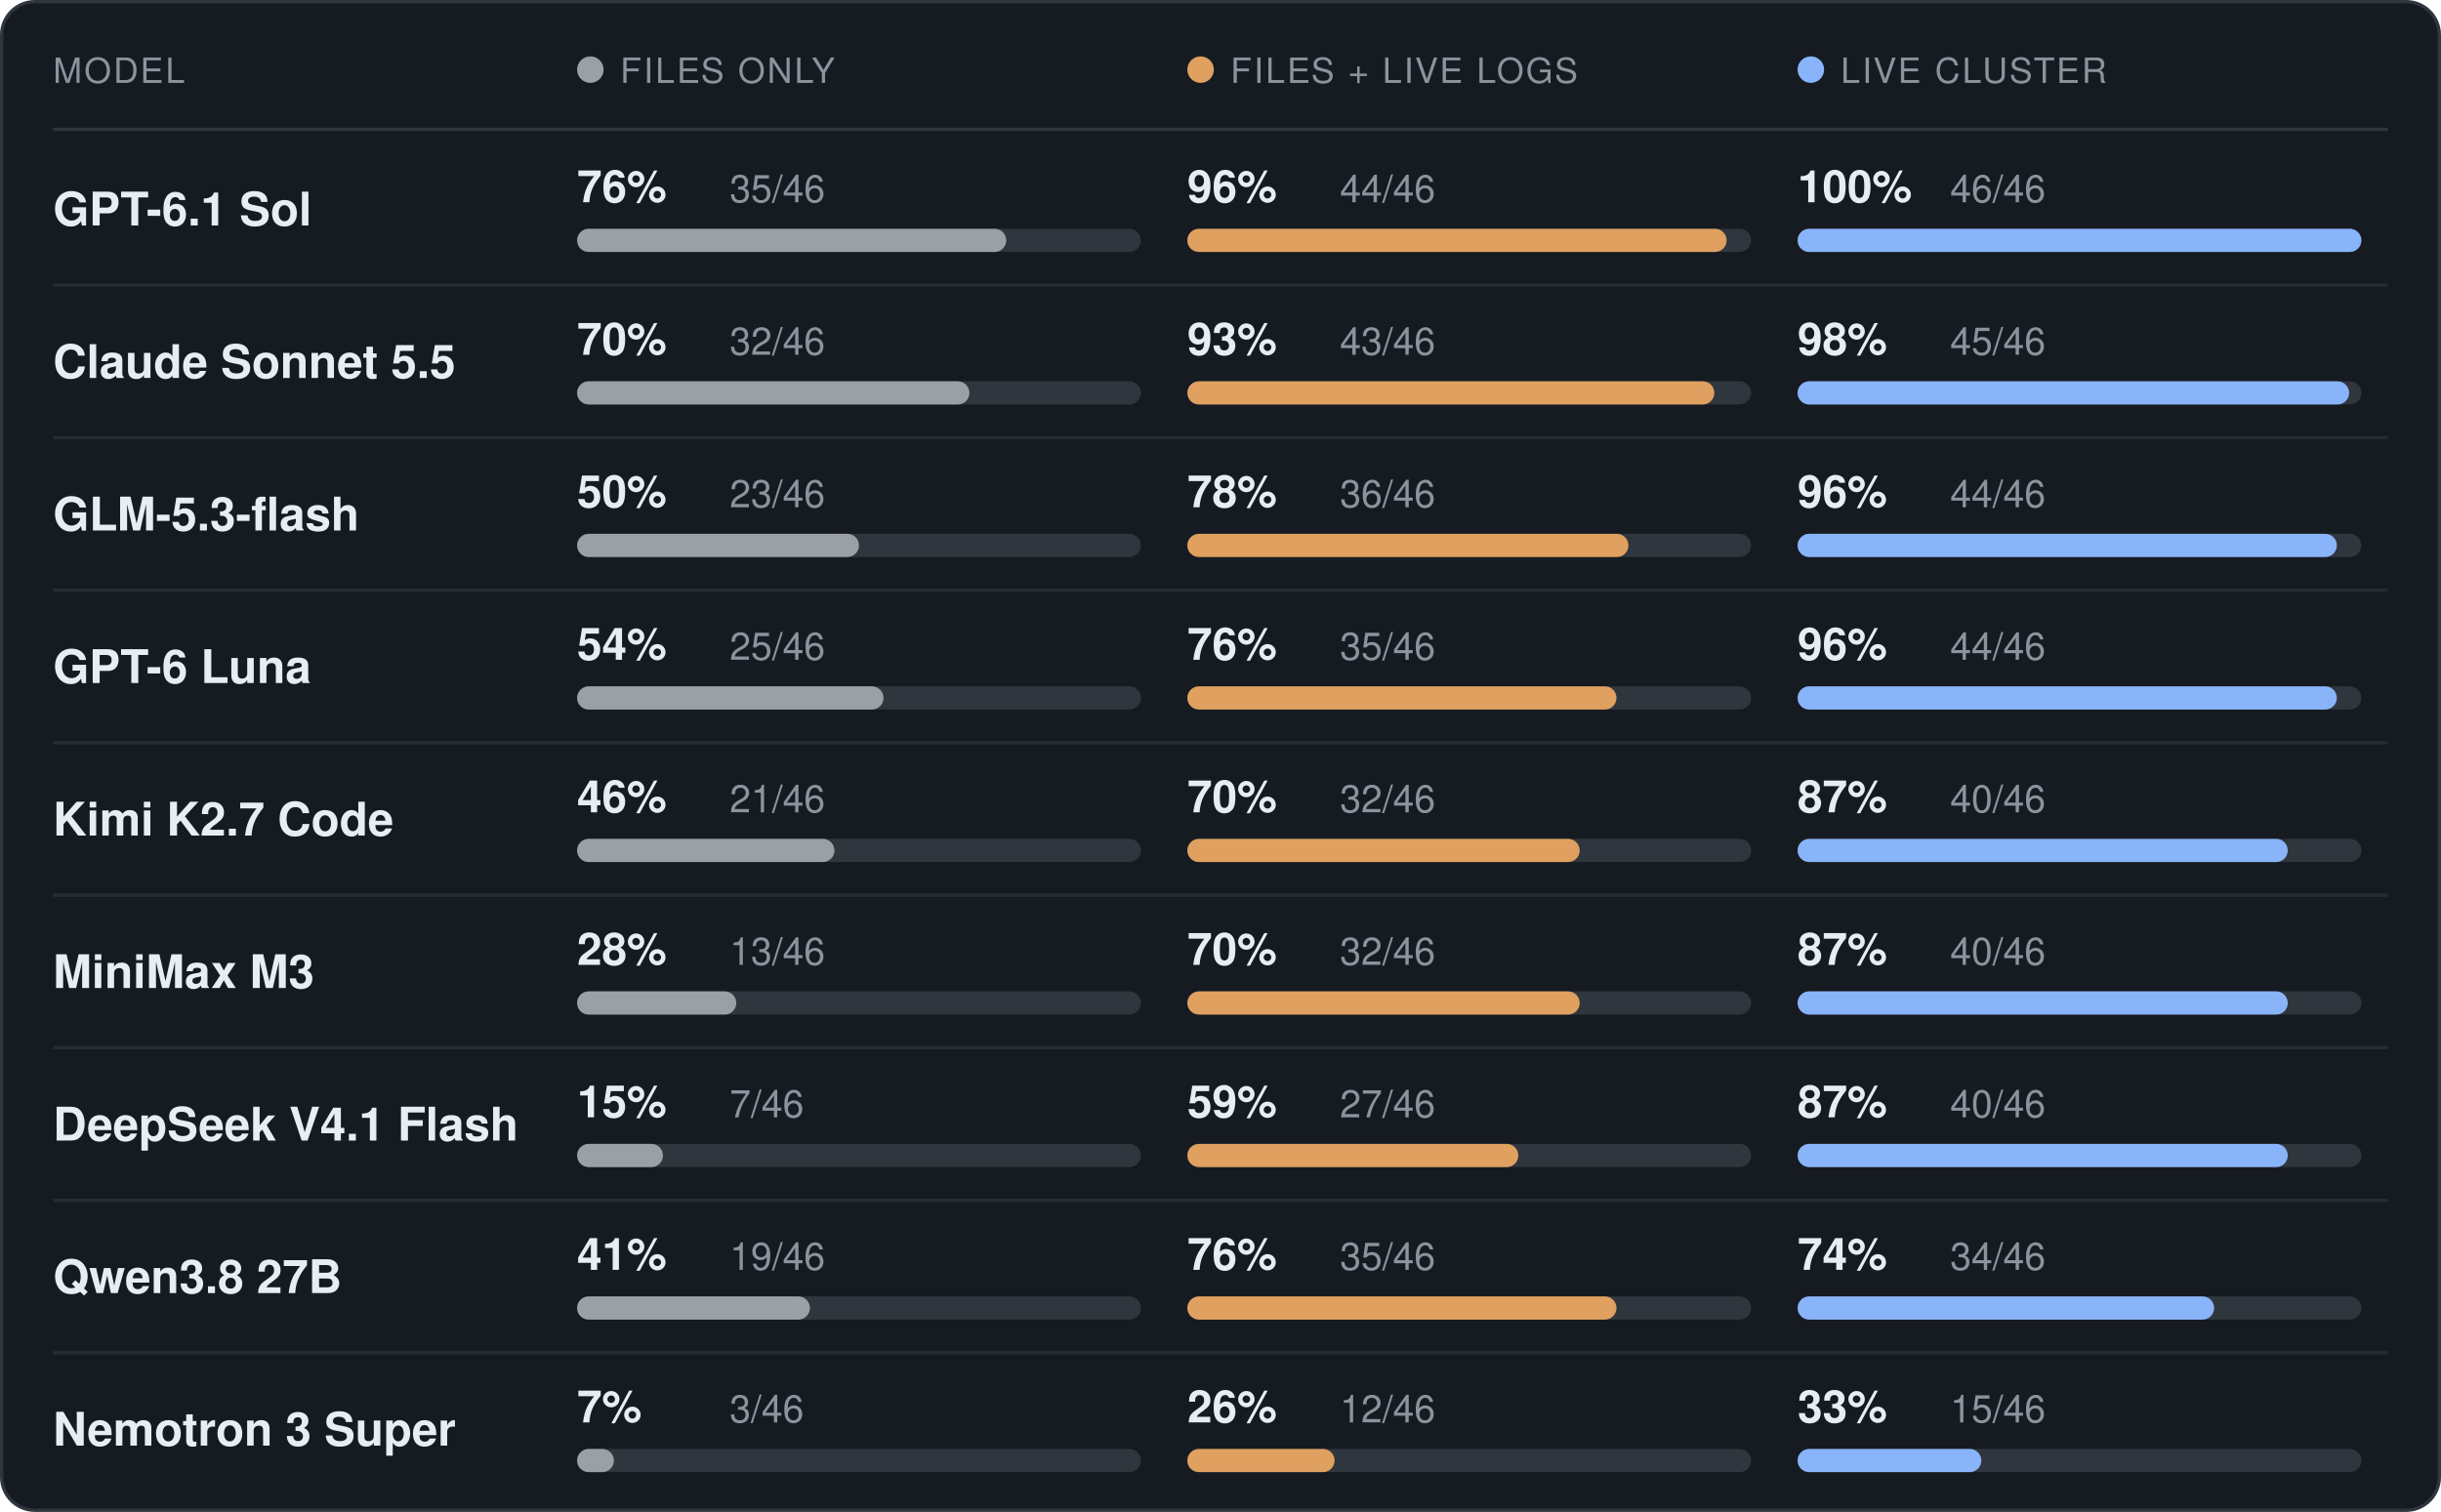
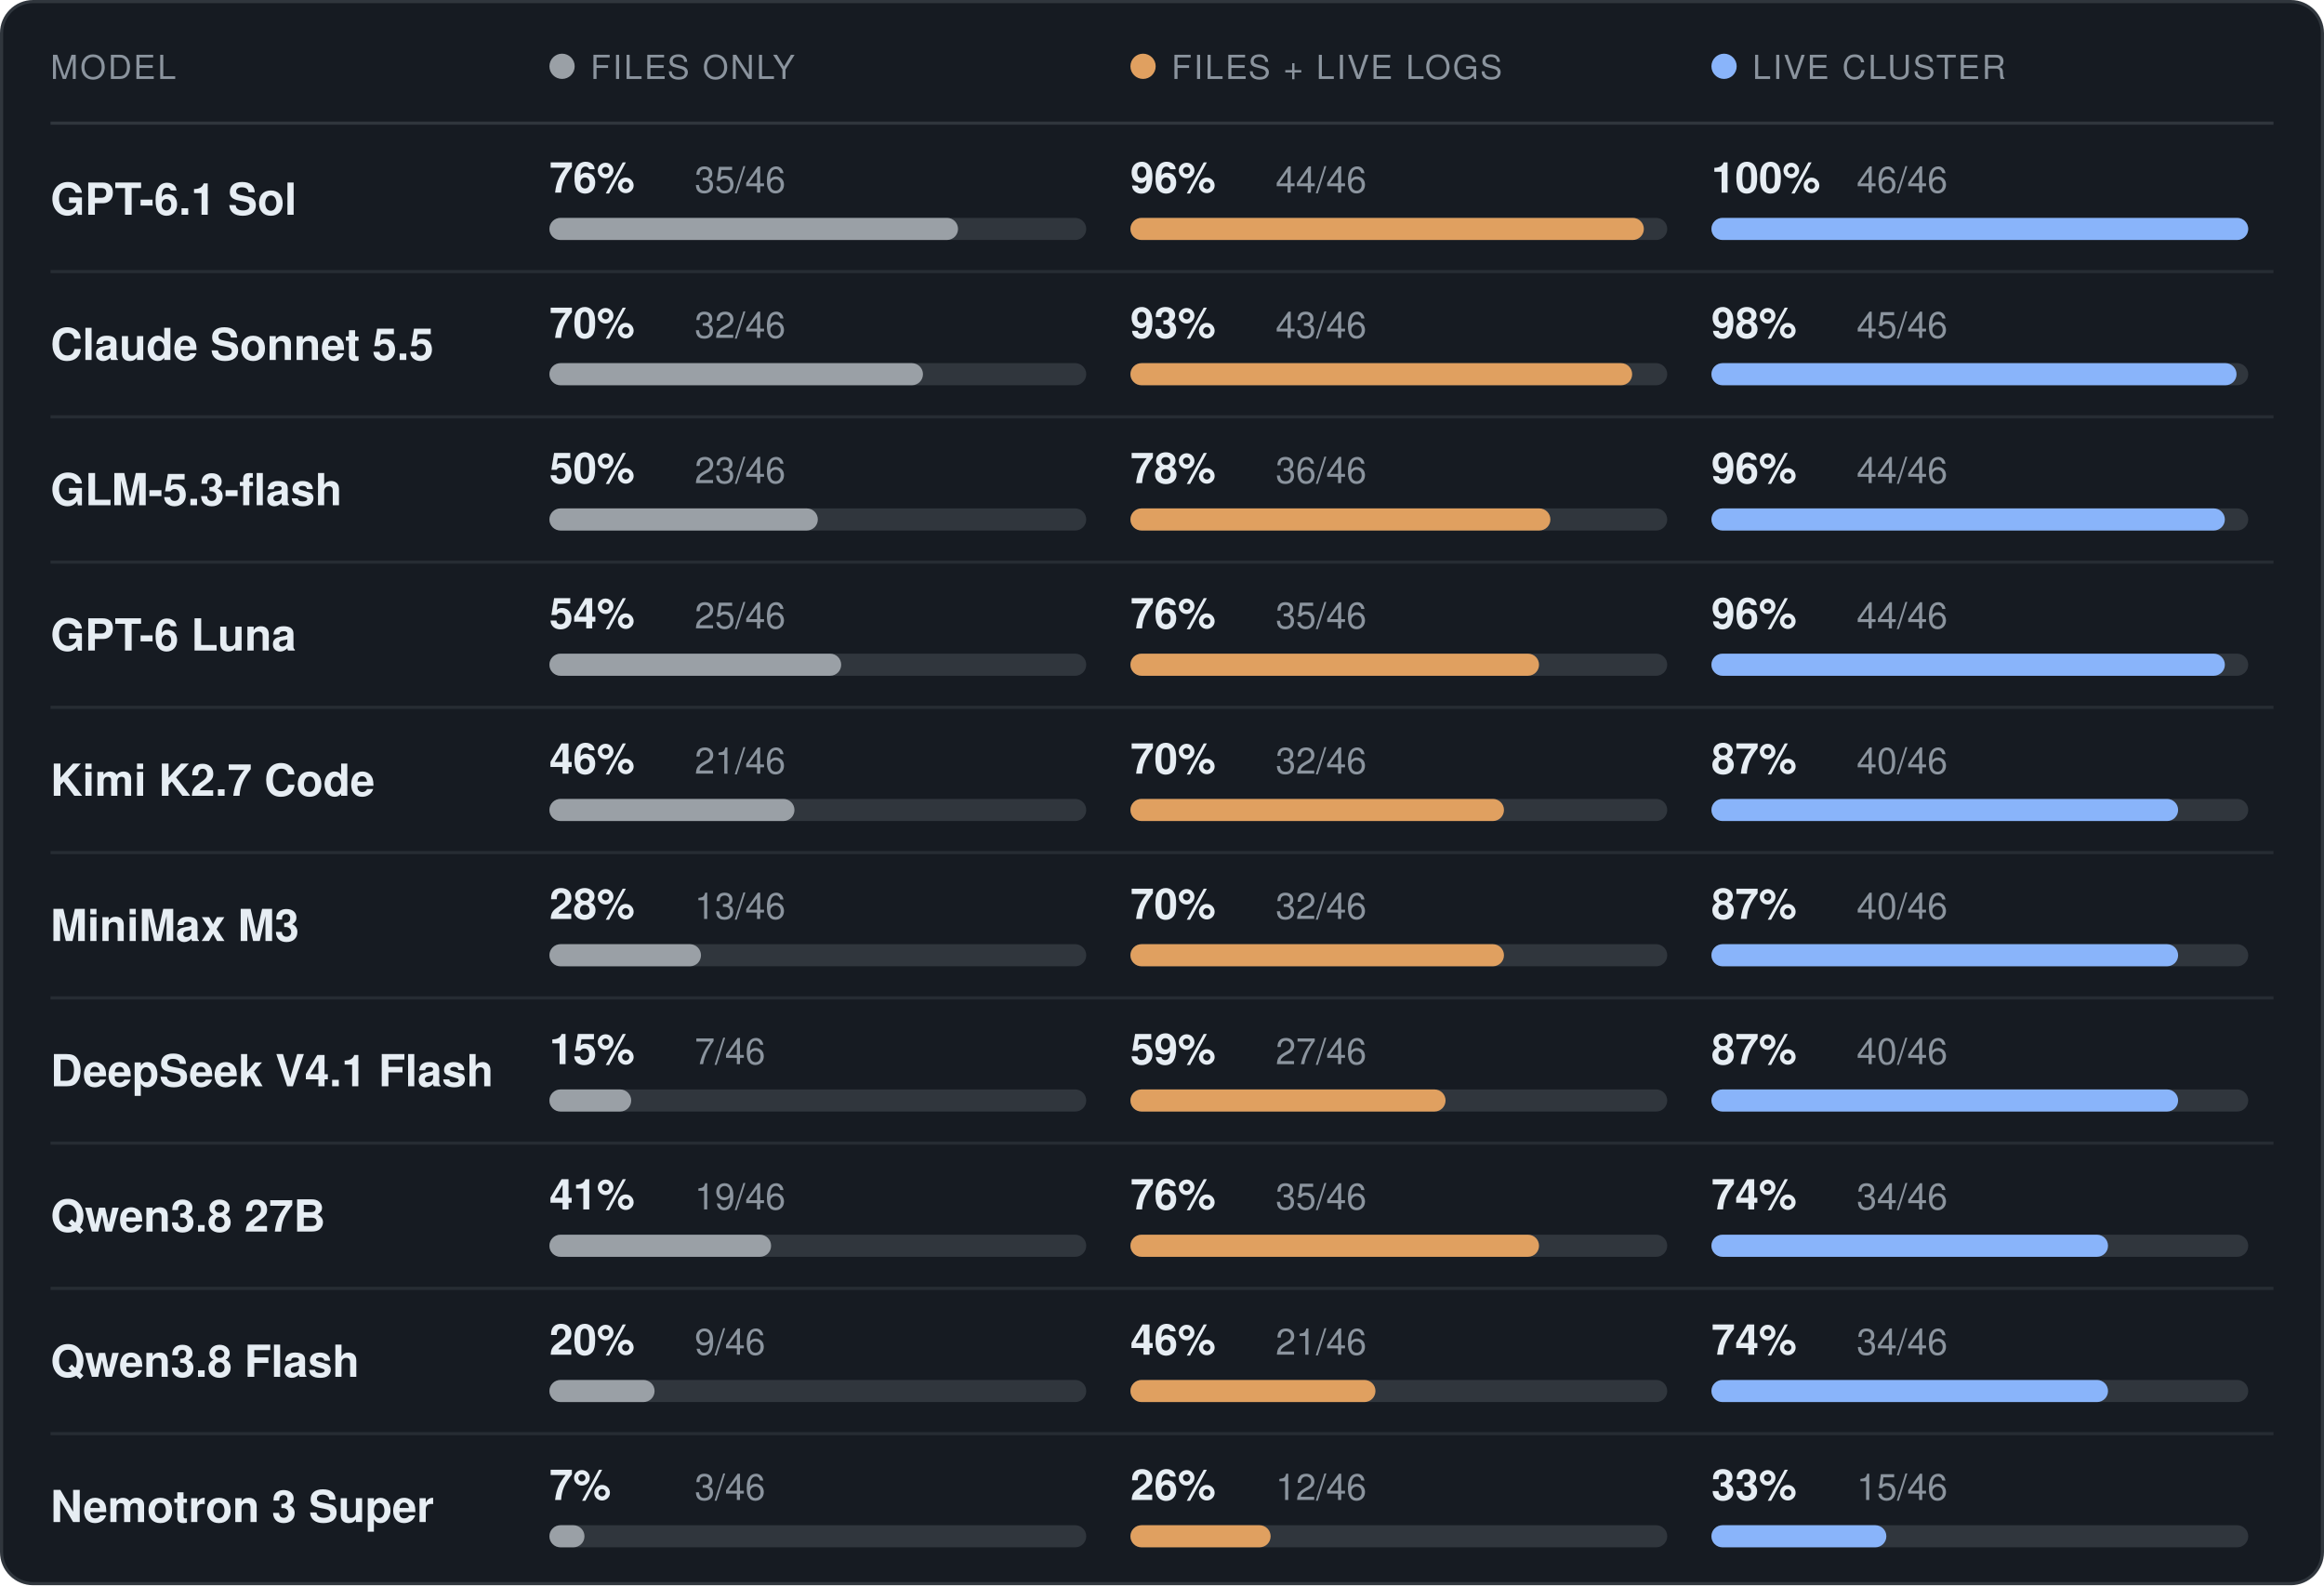
- <svg xmlns="http://www.w3.org/2000/svg" width="736" height="456" viewBox="0 0 736 456" font-family="-apple-system, BlinkMacSystemFont, 'Segoe UI', Helvetica, Arial, sans-serif" style="background:#0d1117">
-   <rect x=".5" y=".5" width="735" height="455" rx="10" fill="#161b22" stroke="#30363d" />
+ <svg xmlns="http://www.w3.org/2000/svg" width="736" height="502" viewBox="0 0 736 502" font-family="-apple-system, BlinkMacSystemFont, 'Segoe UI', Helvetica, Arial, sans-serif" style="background:#0d1117">
+   <rect x=".5" y=".5" width="735" height="501" rx="10" fill="#161b22" stroke="#30363d" />
  <text x="16" y="25" font-size="10.5" font-weight="500" letter-spacing=".06em" fill="#8b949e">MODEL</text>
  <circle cx="178" cy="21" r="4" fill="#9aa0a6" />
  <text x="187" y="25" font-size="10.5" font-weight="500" letter-spacing=".06em" fill="#8b949e">FILES ONLY</text>
  <circle cx="362" cy="21" r="4" fill="#e0a060" />
  <text x="371" y="25" font-size="10.5" font-weight="500" letter-spacing=".06em" fill="#8b949e">FILES + LIVE LOGS</text>
  <circle cx="546" cy="21" r="4" fill="#89b4fa" />
  <text x="555" y="25" font-size="10.5" font-weight="500" letter-spacing=".06em" fill="#8b949e">LIVE CLUSTER</text>
  <line x1="16" y1="39" x2="720" y2="39" stroke="#30363d" />
  <text x="16" y="68" font-size="14" font-weight="600" fill="#e6edf3">GPT-6.1 Sol</text>
  <text x="174" y="61" font-size="13.5" font-weight="600" fill="#e6edf3">76%</text>
  <text x="220" y="61" font-size="11.5" fill="#8b949e">35/46</text>
  <rect x="174" y="69" width="170" height="7" rx="3.5" fill="#30363d" />
  <rect x="174" y="69" width="129.4" height="7" rx="3.5" fill="#9aa0a6" />
  <text x="358" y="61" font-size="13.5" font-weight="600" fill="#e6edf3">96%</text>
  <text x="404" y="61" font-size="11.5" fill="#8b949e">44/46</text>
  <rect x="358" y="69" width="170" height="7" rx="3.5" fill="#30363d" />
  <rect x="358" y="69" width="162.6" height="7" rx="3.5" fill="#e0a060" />
  <text x="542" y="61" font-size="13.5" font-weight="600" fill="#e6edf3">100%</text>
  <text x="588" y="61" font-size="11.5" fill="#8b949e">46/46</text>
  <rect x="542" y="69" width="170" height="7" rx="3.5" fill="#30363d" />
  <rect x="542" y="69" width="170.0" height="7" rx="3.5" fill="#89b4fa" />
  <line x1="16" y1="86" x2="720" y2="86" stroke="#262c33" />
  <text x="16" y="114" font-size="14" font-weight="600" fill="#e6edf3">Claude Sonnet 5.5</text>
  <text x="174" y="107" font-size="13.5" font-weight="600" fill="#e6edf3">70%</text>
  <text x="220" y="107" font-size="11.5" fill="#8b949e">32/46</text>
  <rect x="174" y="115" width="170" height="7" rx="3.5" fill="#30363d" />
  <rect x="174" y="115" width="118.3" height="7" rx="3.5" fill="#9aa0a6" />
  <text x="358" y="107" font-size="13.5" font-weight="600" fill="#e6edf3">93%</text>
  <text x="404" y="107" font-size="11.5" fill="#8b949e">43/46</text>
  <rect x="358" y="115" width="170" height="7" rx="3.5" fill="#30363d" />
  <rect x="358" y="115" width="158.9" height="7" rx="3.5" fill="#e0a060" />
  <text x="542" y="107" font-size="13.5" font-weight="600" fill="#e6edf3">98%</text>
  <text x="588" y="107" font-size="11.5" fill="#8b949e">45/46</text>
  <rect x="542" y="115" width="170" height="7" rx="3.5" fill="#30363d" />
  <rect x="542" y="115" width="166.3" height="7" rx="3.5" fill="#89b4fa" />
  <line x1="16" y1="132" x2="720" y2="132" stroke="#262c33" />
  <text x="16" y="160" font-size="14" font-weight="600" fill="#e6edf3">GLM-5.3-flash</text>
  <text x="174" y="153" font-size="13.5" font-weight="600" fill="#e6edf3">50%</text>
  <text x="220" y="153" font-size="11.5" fill="#8b949e">23/46</text>
  <rect x="174" y="161" width="170" height="7" rx="3.5" fill="#30363d" />
  <rect x="174" y="161" width="85.0" height="7" rx="3.5" fill="#9aa0a6" />
  <text x="358" y="153" font-size="13.5" font-weight="600" fill="#e6edf3">78%</text>
  <text x="404" y="153" font-size="11.5" fill="#8b949e">36/46</text>
  <rect x="358" y="161" width="170" height="7" rx="3.5" fill="#30363d" />
  <rect x="358" y="161" width="133.0" height="7" rx="3.5" fill="#e0a060" />
  <text x="542" y="153" font-size="13.5" font-weight="600" fill="#e6edf3">96%</text>
  <text x="588" y="153" font-size="11.5" fill="#8b949e">44/46</text>
  <rect x="542" y="161" width="170" height="7" rx="3.5" fill="#30363d" />
  <rect x="542" y="161" width="162.6" height="7" rx="3.5" fill="#89b4fa" />
  <line x1="16" y1="178" x2="720" y2="178" stroke="#262c33" />
  <text x="16" y="206" font-size="14" font-weight="600" fill="#e6edf3">GPT-6 Luna</text>
  <text x="174" y="199" font-size="13.5" font-weight="600" fill="#e6edf3">54%</text>
  <text x="220" y="199" font-size="11.5" fill="#8b949e">25/46</text>
  <rect x="174" y="207" width="170" height="7" rx="3.5" fill="#30363d" />
  <rect x="174" y="207" width="92.4" height="7" rx="3.5" fill="#9aa0a6" />
  <text x="358" y="199" font-size="13.5" font-weight="600" fill="#e6edf3">76%</text>
  <text x="404" y="199" font-size="11.5" fill="#8b949e">35/46</text>
  <rect x="358" y="207" width="170" height="7" rx="3.5" fill="#30363d" />
  <rect x="358" y="207" width="129.4" height="7" rx="3.5" fill="#e0a060" />
  <text x="542" y="199" font-size="13.5" font-weight="600" fill="#e6edf3">96%</text>
  <text x="588" y="199" font-size="11.5" fill="#8b949e">44/46</text>
  <rect x="542" y="207" width="170" height="7" rx="3.5" fill="#30363d" />
  <rect x="542" y="207" width="162.6" height="7" rx="3.5" fill="#89b4fa" />
  <line x1="16" y1="224" x2="720" y2="224" stroke="#262c33" />
  <text x="16" y="252" font-size="14" font-weight="600" fill="#e6edf3">Kimi K2.7 Code</text>
  <text x="174" y="245" font-size="13.5" font-weight="600" fill="#e6edf3">46%</text>
  <text x="220" y="245" font-size="11.5" fill="#8b949e">21/46</text>
  <rect x="174" y="253" width="170" height="7" rx="3.5" fill="#30363d" />
  <rect x="174" y="253" width="77.6" height="7" rx="3.5" fill="#9aa0a6" />
  <text x="358" y="245" font-size="13.5" font-weight="600" fill="#e6edf3">70%</text>
  <text x="404" y="245" font-size="11.5" fill="#8b949e">32/46</text>
  <rect x="358" y="253" width="170" height="7" rx="3.5" fill="#30363d" />
  <rect x="358" y="253" width="118.3" height="7" rx="3.5" fill="#e0a060" />
  <text x="542" y="245" font-size="13.5" font-weight="600" fill="#e6edf3">87%</text>
  <text x="588" y="245" font-size="11.5" fill="#8b949e">40/46</text>
  <rect x="542" y="253" width="170" height="7" rx="3.5" fill="#30363d" />
  <rect x="542" y="253" width="147.8" height="7" rx="3.5" fill="#89b4fa" />
  <line x1="16" y1="270" x2="720" y2="270" stroke="#262c33" />
  <text x="16" y="298" font-size="14" font-weight="600" fill="#e6edf3">MiniMax M3</text>
  <text x="174" y="291" font-size="13.5" font-weight="600" fill="#e6edf3">28%</text>
  <text x="220" y="291" font-size="11.5" fill="#8b949e">13/46</text>
  <rect x="174" y="299" width="170" height="7" rx="3.5" fill="#30363d" />
  <rect x="174" y="299" width="48.0" height="7" rx="3.5" fill="#9aa0a6" />
  <text x="358" y="291" font-size="13.5" font-weight="600" fill="#e6edf3">70%</text>
  <text x="404" y="291" font-size="11.5" fill="#8b949e">32/46</text>
  <rect x="358" y="299" width="170" height="7" rx="3.5" fill="#30363d" />
  <rect x="358" y="299" width="118.3" height="7" rx="3.5" fill="#e0a060" />
  <text x="542" y="291" font-size="13.5" font-weight="600" fill="#e6edf3">87%</text>
  <text x="588" y="291" font-size="11.5" fill="#8b949e">40/46</text>
  <rect x="542" y="299" width="170" height="7" rx="3.5" fill="#30363d" />
  <rect x="542" y="299" width="147.8" height="7" rx="3.5" fill="#89b4fa" />
  <line x1="16" y1="316" x2="720" y2="316" stroke="#262c33" />
  <text x="16" y="344" font-size="14" font-weight="600" fill="#e6edf3">DeepSeek V4.1 Flash</text>
  <text x="174" y="337" font-size="13.5" font-weight="600" fill="#e6edf3">15%</text>
  <text x="220" y="337" font-size="11.5" fill="#8b949e">7/46</text>
  <rect x="174" y="345" width="170" height="7" rx="3.5" fill="#30363d" />
  <rect x="174" y="345" width="25.9" height="7" rx="3.5" fill="#9aa0a6" />
  <text x="358" y="337" font-size="13.5" font-weight="600" fill="#e6edf3">59%</text>
  <text x="404" y="337" font-size="11.5" fill="#8b949e">27/46</text>
  <rect x="358" y="345" width="170" height="7" rx="3.5" fill="#30363d" />
  <rect x="358" y="345" width="99.8" height="7" rx="3.5" fill="#e0a060" />
  <text x="542" y="337" font-size="13.5" font-weight="600" fill="#e6edf3">87%</text>
  <text x="588" y="337" font-size="11.5" fill="#8b949e">40/46</text>
  <rect x="542" y="345" width="170" height="7" rx="3.5" fill="#30363d" />
  <rect x="542" y="345" width="147.8" height="7" rx="3.5" fill="#89b4fa" />
  <line x1="16" y1="362" x2="720" y2="362" stroke="#262c33" />
  <text x="16" y="390" font-size="14" font-weight="600" fill="#e6edf3">Qwen3.8 27B</text>
  <text x="174" y="383" font-size="13.5" font-weight="600" fill="#e6edf3">41%</text>
  <text x="220" y="383" font-size="11.5" fill="#8b949e">19/46</text>
  <rect x="174" y="391" width="170" height="7" rx="3.5" fill="#30363d" />
  <rect x="174" y="391" width="70.2" height="7" rx="3.5" fill="#9aa0a6" />
  <text x="358" y="383" font-size="13.5" font-weight="600" fill="#e6edf3">76%</text>
  <text x="404" y="383" font-size="11.5" fill="#8b949e">35/46</text>
  <rect x="358" y="391" width="170" height="7" rx="3.5" fill="#30363d" />
  <rect x="358" y="391" width="129.4" height="7" rx="3.5" fill="#e0a060" />
  <text x="542" y="383" font-size="13.5" font-weight="600" fill="#e6edf3">74%</text>
  <text x="588" y="383" font-size="11.5" fill="#8b949e">34/46</text>
  <rect x="542" y="391" width="170" height="7" rx="3.5" fill="#30363d" />
  <rect x="542" y="391" width="125.6" height="7" rx="3.5" fill="#89b4fa" />
  <line x1="16" y1="408" x2="720" y2="408" stroke="#262c33" />
-   <text x="16" y="436" font-size="14" font-weight="600" fill="#e6edf3">Nemotron 3 Super</text>
-   <text x="174" y="429" font-size="13.5" font-weight="600" fill="#e6edf3">7%</text>
-   <text x="220" y="429" font-size="11.5" fill="#8b949e">3/46</text>
+   <text x="16" y="436" font-size="14" font-weight="600" fill="#e6edf3">Qwen3.8 Flash</text>
+   <text x="174" y="429" font-size="13.5" font-weight="600" fill="#e6edf3">20%</text>
+   <text x="220" y="429" font-size="11.5" fill="#8b949e">9/46</text>
  <rect x="174" y="437" width="170" height="7" rx="3.5" fill="#30363d" />
-   <rect x="174" y="437" width="11.1" height="7" rx="3.5" fill="#9aa0a6" />
-   <text x="358" y="429" font-size="13.5" font-weight="600" fill="#e6edf3">26%</text>
-   <text x="404" y="429" font-size="11.5" fill="#8b949e">12/46</text>
+   <rect x="174" y="437" width="33.3" height="7" rx="3.5" fill="#9aa0a6" />
+   <text x="358" y="429" font-size="13.5" font-weight="600" fill="#e6edf3">46%</text>
+   <text x="404" y="429" font-size="11.5" fill="#8b949e">21/46</text>
  <rect x="358" y="437" width="170" height="7" rx="3.5" fill="#30363d" />
-   <rect x="358" y="437" width="44.4" height="7" rx="3.5" fill="#e0a060" />
-   <text x="542" y="429" font-size="13.5" font-weight="600" fill="#e6edf3">33%</text>
-   <text x="588" y="429" font-size="11.5" fill="#8b949e">15/46</text>
+   <rect x="358" y="437" width="77.6" height="7" rx="3.5" fill="#e0a060" />
+   <text x="542" y="429" font-size="13.5" font-weight="600" fill="#e6edf3">74%</text>
+   <text x="588" y="429" font-size="11.5" fill="#8b949e">34/46</text>
  <rect x="542" y="437" width="170" height="7" rx="3.5" fill="#30363d" />
-   <rect x="542" y="437" width="55.4" height="7" rx="3.5" fill="#89b4fa" />
+   <rect x="542" y="437" width="125.6" height="7" rx="3.5" fill="#89b4fa" />
+   <line x1="16" y1="454" x2="720" y2="454" stroke="#262c33" />
+   <text x="16" y="482" font-size="14" font-weight="600" fill="#e6edf3">Nemotron 3 Super</text>
+   <text x="174" y="475" font-size="13.5" font-weight="600" fill="#e6edf3">7%</text>
+   <text x="220" y="475" font-size="11.5" fill="#8b949e">3/46</text>
+   <rect x="174" y="483" width="170" height="7" rx="3.5" fill="#30363d" />
+   <rect x="174" y="483" width="11.1" height="7" rx="3.5" fill="#9aa0a6" />
+   <text x="358" y="475" font-size="13.5" font-weight="600" fill="#e6edf3">26%</text>
+   <text x="404" y="475" font-size="11.5" fill="#8b949e">12/46</text>
+   <rect x="358" y="483" width="170" height="7" rx="3.5" fill="#30363d" />
+   <rect x="358" y="483" width="44.4" height="7" rx="3.5" fill="#e0a060" />
+   <text x="542" y="475" font-size="13.5" font-weight="600" fill="#e6edf3">33%</text>
+   <text x="588" y="475" font-size="11.5" fill="#8b949e">15/46</text>
+   <rect x="542" y="483" width="170" height="7" rx="3.5" fill="#30363d" />
+   <rect x="542" y="483" width="55.4" height="7" rx="3.5" fill="#89b4fa" />
</svg>
